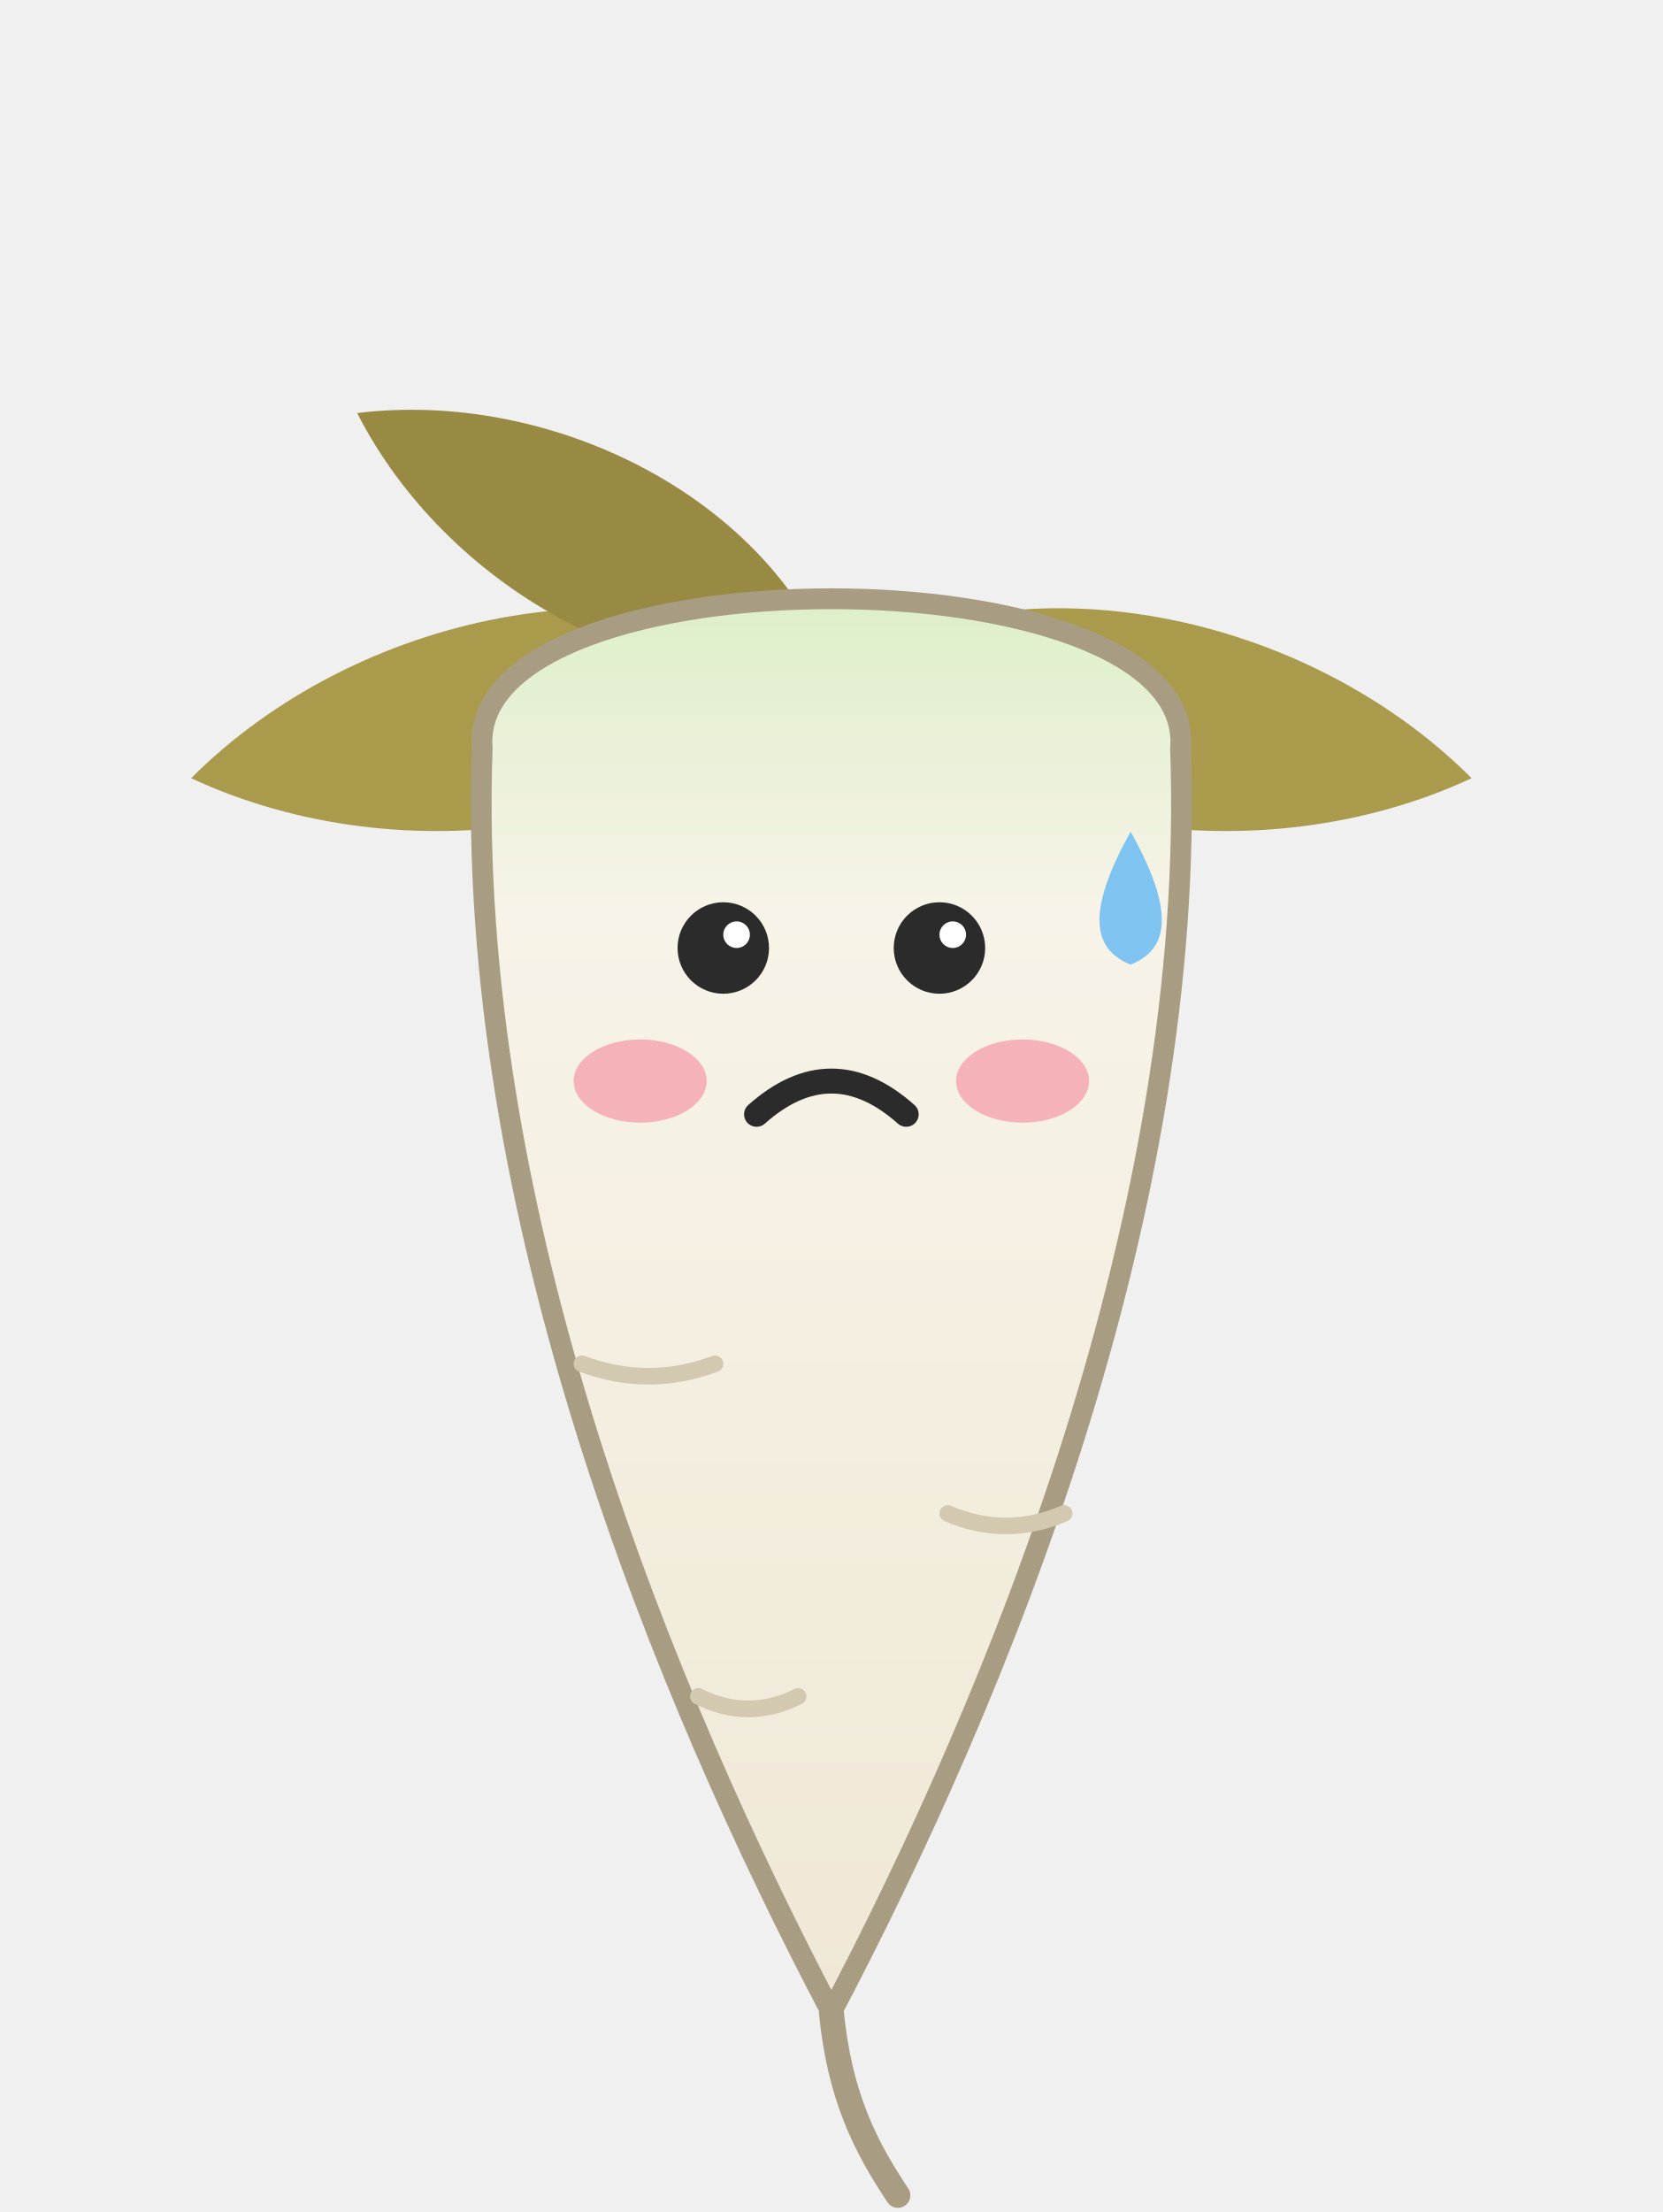
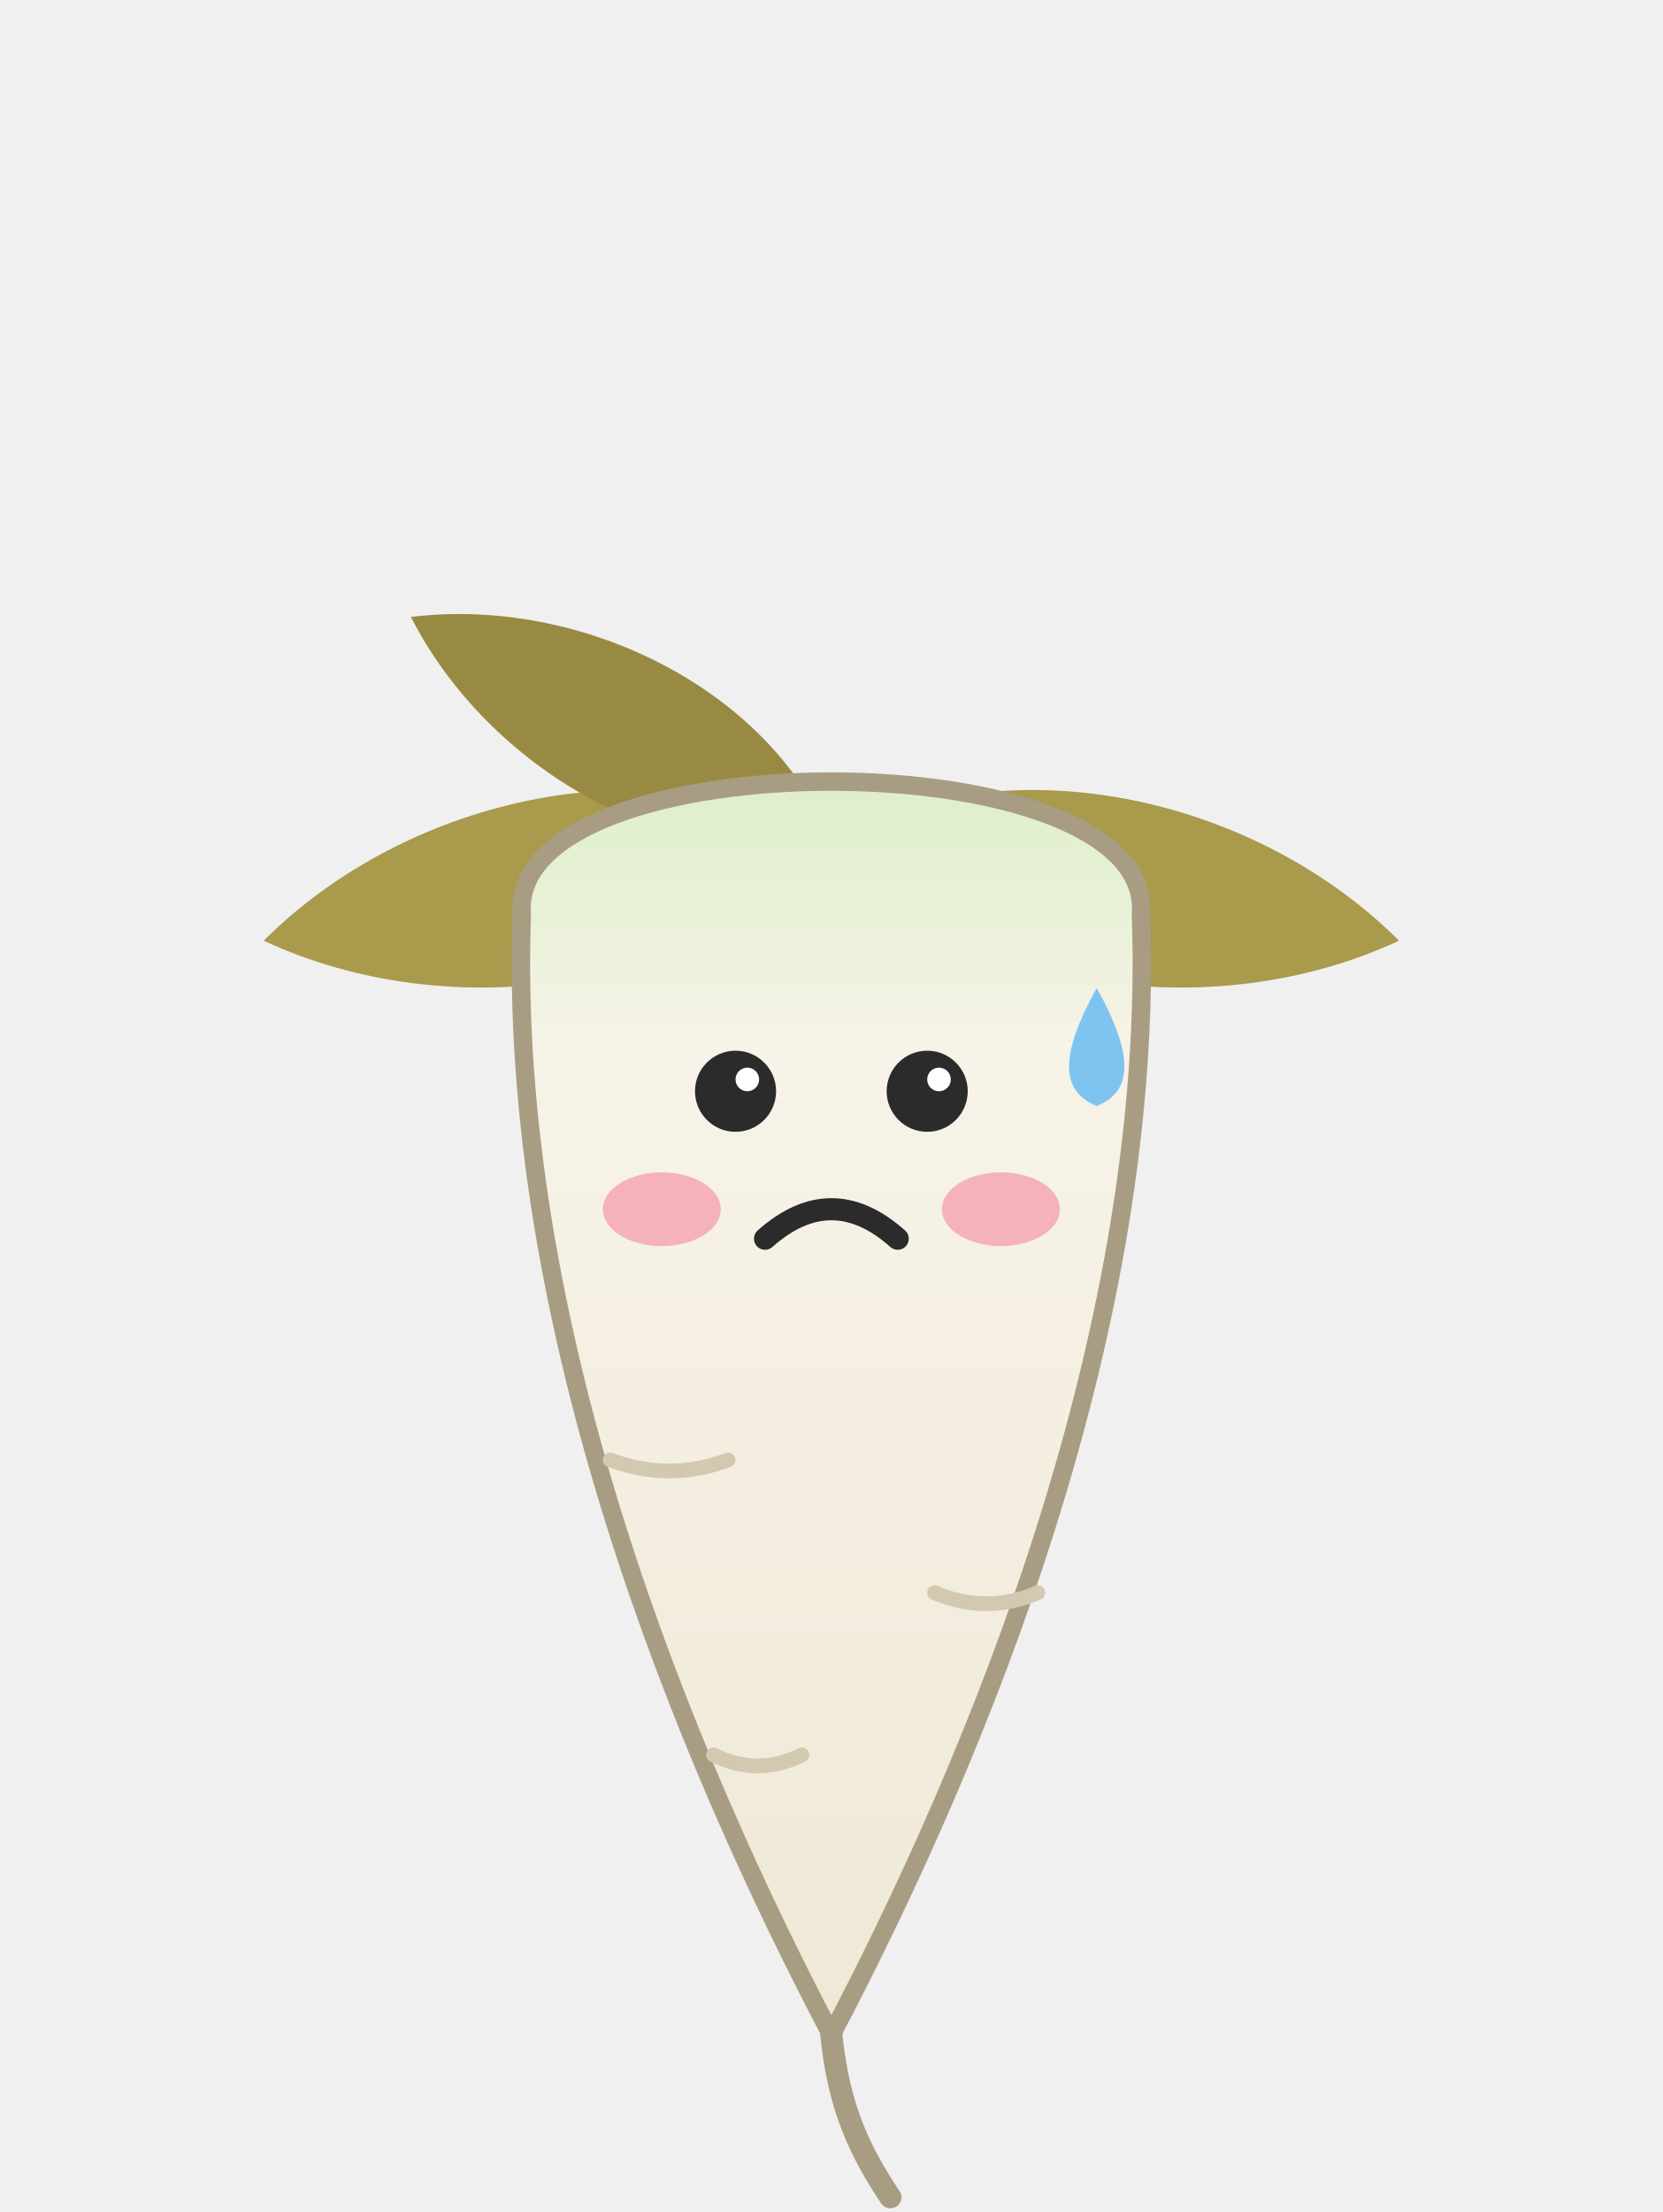
- <svg xmlns="http://www.w3.org/2000/svg" viewBox="0 0 200 266" width="200" height="266" role="img" aria-label="Rettich today">
+ <svg xmlns="http://www.w3.org/2000/svg" viewBox="0 -34 200 300" width="200" height="266" role="img" aria-label="Rettich today">
  <defs>
    <linearGradient id="rettichtodayg" x1="0" y1="0" x2="0" y2="1">
      <stop offset="0" stop-color="#DDEFC9" />
      <stop offset="0.22" stop-color="#F7F3E8" />
      <stop offset="1" stop-color="#EFE8D6" />
    </linearGradient>
  </defs>
  <g transform="translate(0,6)">
    <g transform="translate(100,74)">
      <path d="M0,0 C-15,-18 -14,-48 0,-68 C14,-48 15,-18 0,0 Z" fill="#A99A4C" transform="rotate(-100) scale(1.15)" />
      <path d="M0,0 C-15,-18 -14,-48 0,-68 C14,-48 15,-18 0,0 Z" fill="#988A42" transform="rotate(-62) scale(0.95)" />
      <path d="M0,0 C-15,-18 -14,-48 0,-68 C14,-48 15,-18 0,0 Z" fill="#A99A4C" transform="rotate(100) scale(1.15)" />
    </g>
    <path d="M58,84 C56,60 144,60 142,84 C144,140 120,198 100,236 C80,198 56,140 58,84 Z" fill="url(#rettichtodayg)" stroke="#A89D82" stroke-width="2.5" stroke-linejoin="round" />
    <path d="M100,236 C101,246 104,252 108,258" fill="none" stroke="#A89D82" stroke-width="3" stroke-linecap="round" />
    <path d="M70,158 Q78,161 86,158 M114,176 Q121,179 128,176 M84,198 Q90,201 96,198" fill="none" stroke="#D3C9B0" stroke-width="2" stroke-linecap="round" />
    <ellipse cx="77" cy="124" rx="8" ry="5" fill="#F4A7B2" opacity="0.85" />
    <ellipse cx="123" cy="124" rx="8" ry="5" fill="#F4A7B2" opacity="0.85" />
    <circle cx="87" cy="108" r="5.5" fill="#2B2B2B" />
    <circle cx="113" cy="108" r="5.5" fill="#2B2B2B" />
    <circle cx="88.6" cy="106.4" r="1.6" fill="#fff" />
    <circle cx="114.6" cy="106.4" r="1.6" fill="#fff" />
    <path d="M91,128 Q100,120 109,128" fill="none" stroke="#2B2B2B" stroke-width="3" stroke-linecap="round" />
    <path d="M136,94 C131,103 131,108 136,110 C141,108 141,103 136,94 Z" fill="#7FC4F0" />
  </g>
</svg>
